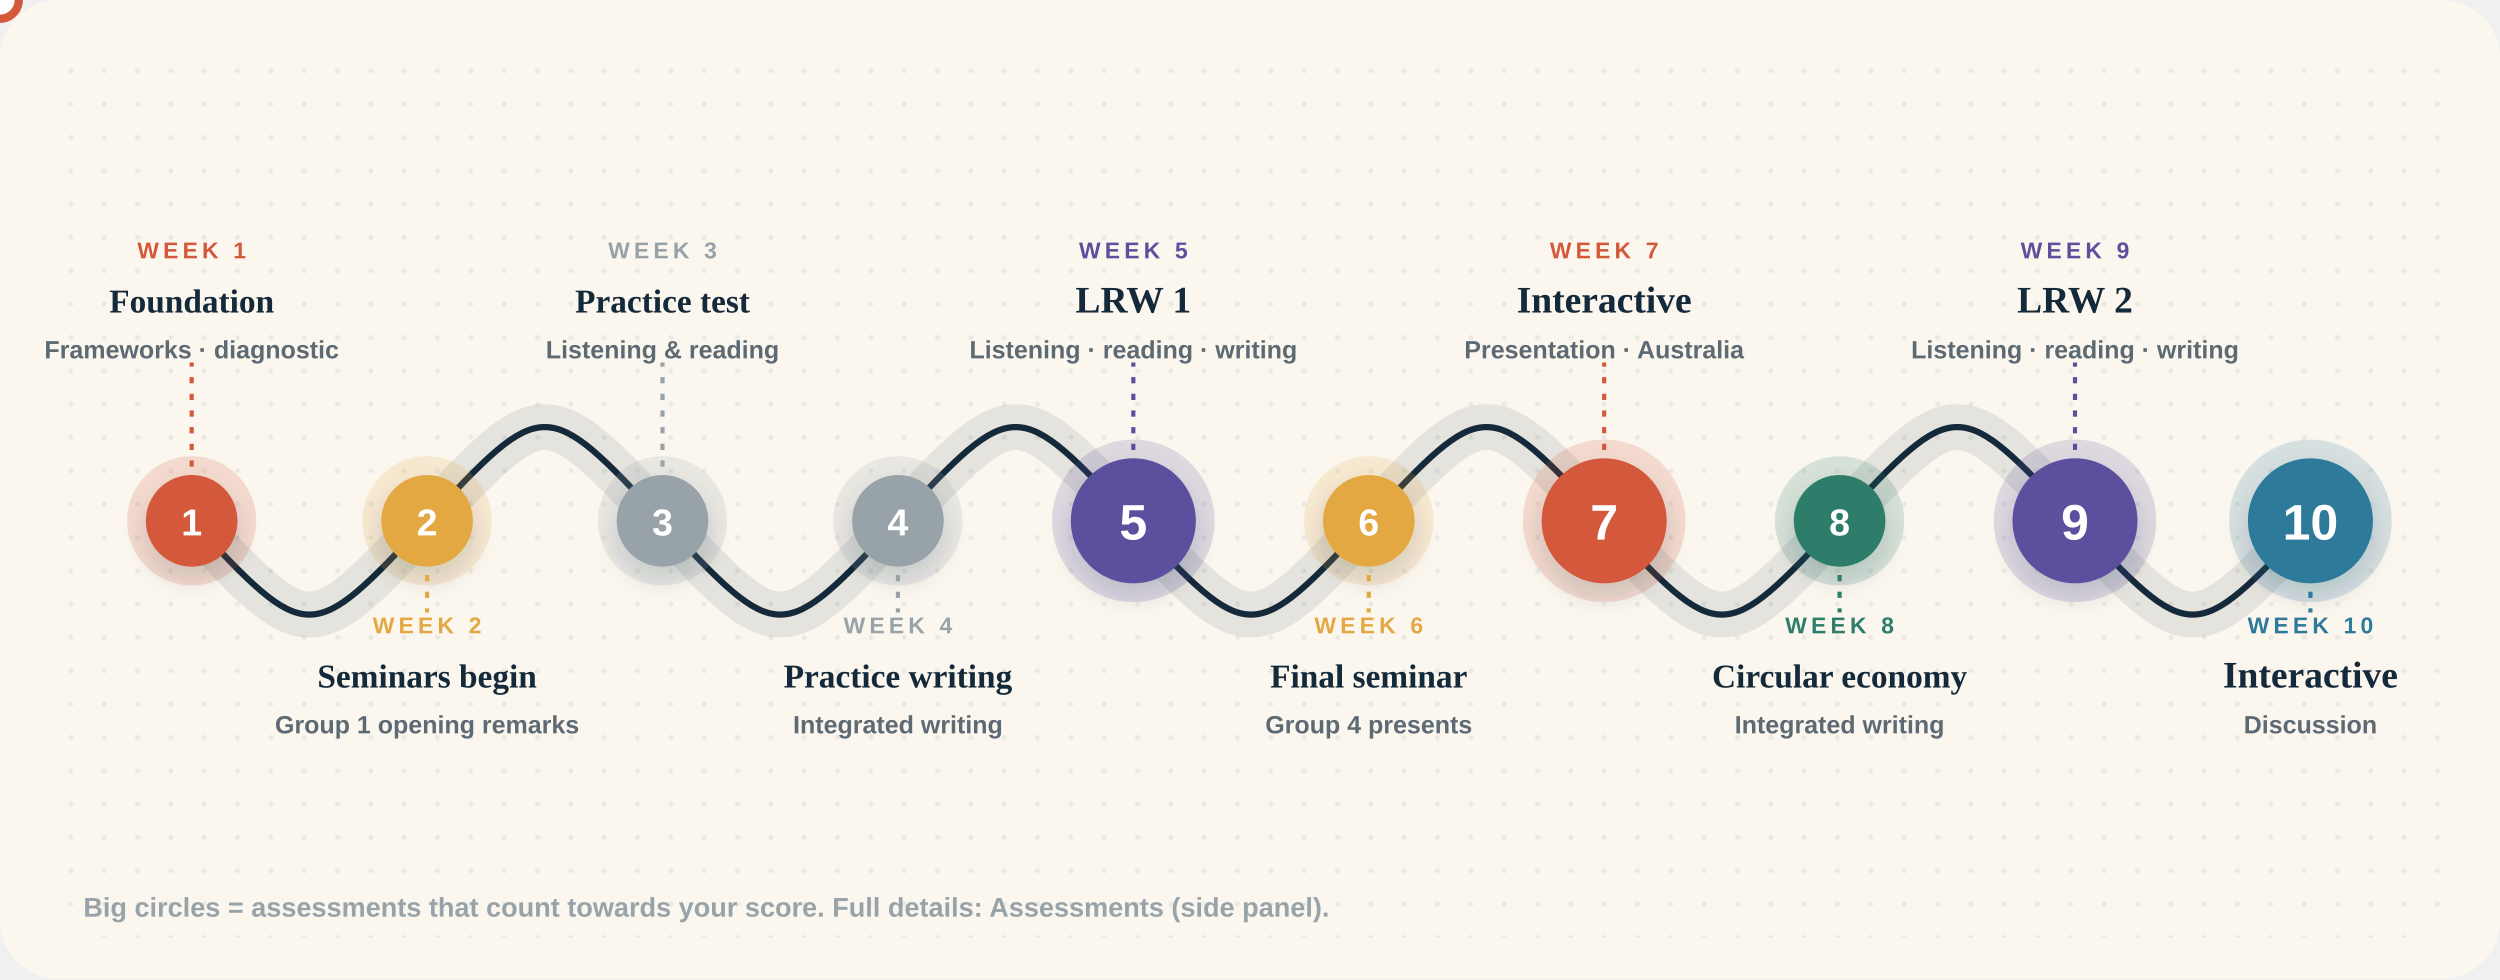
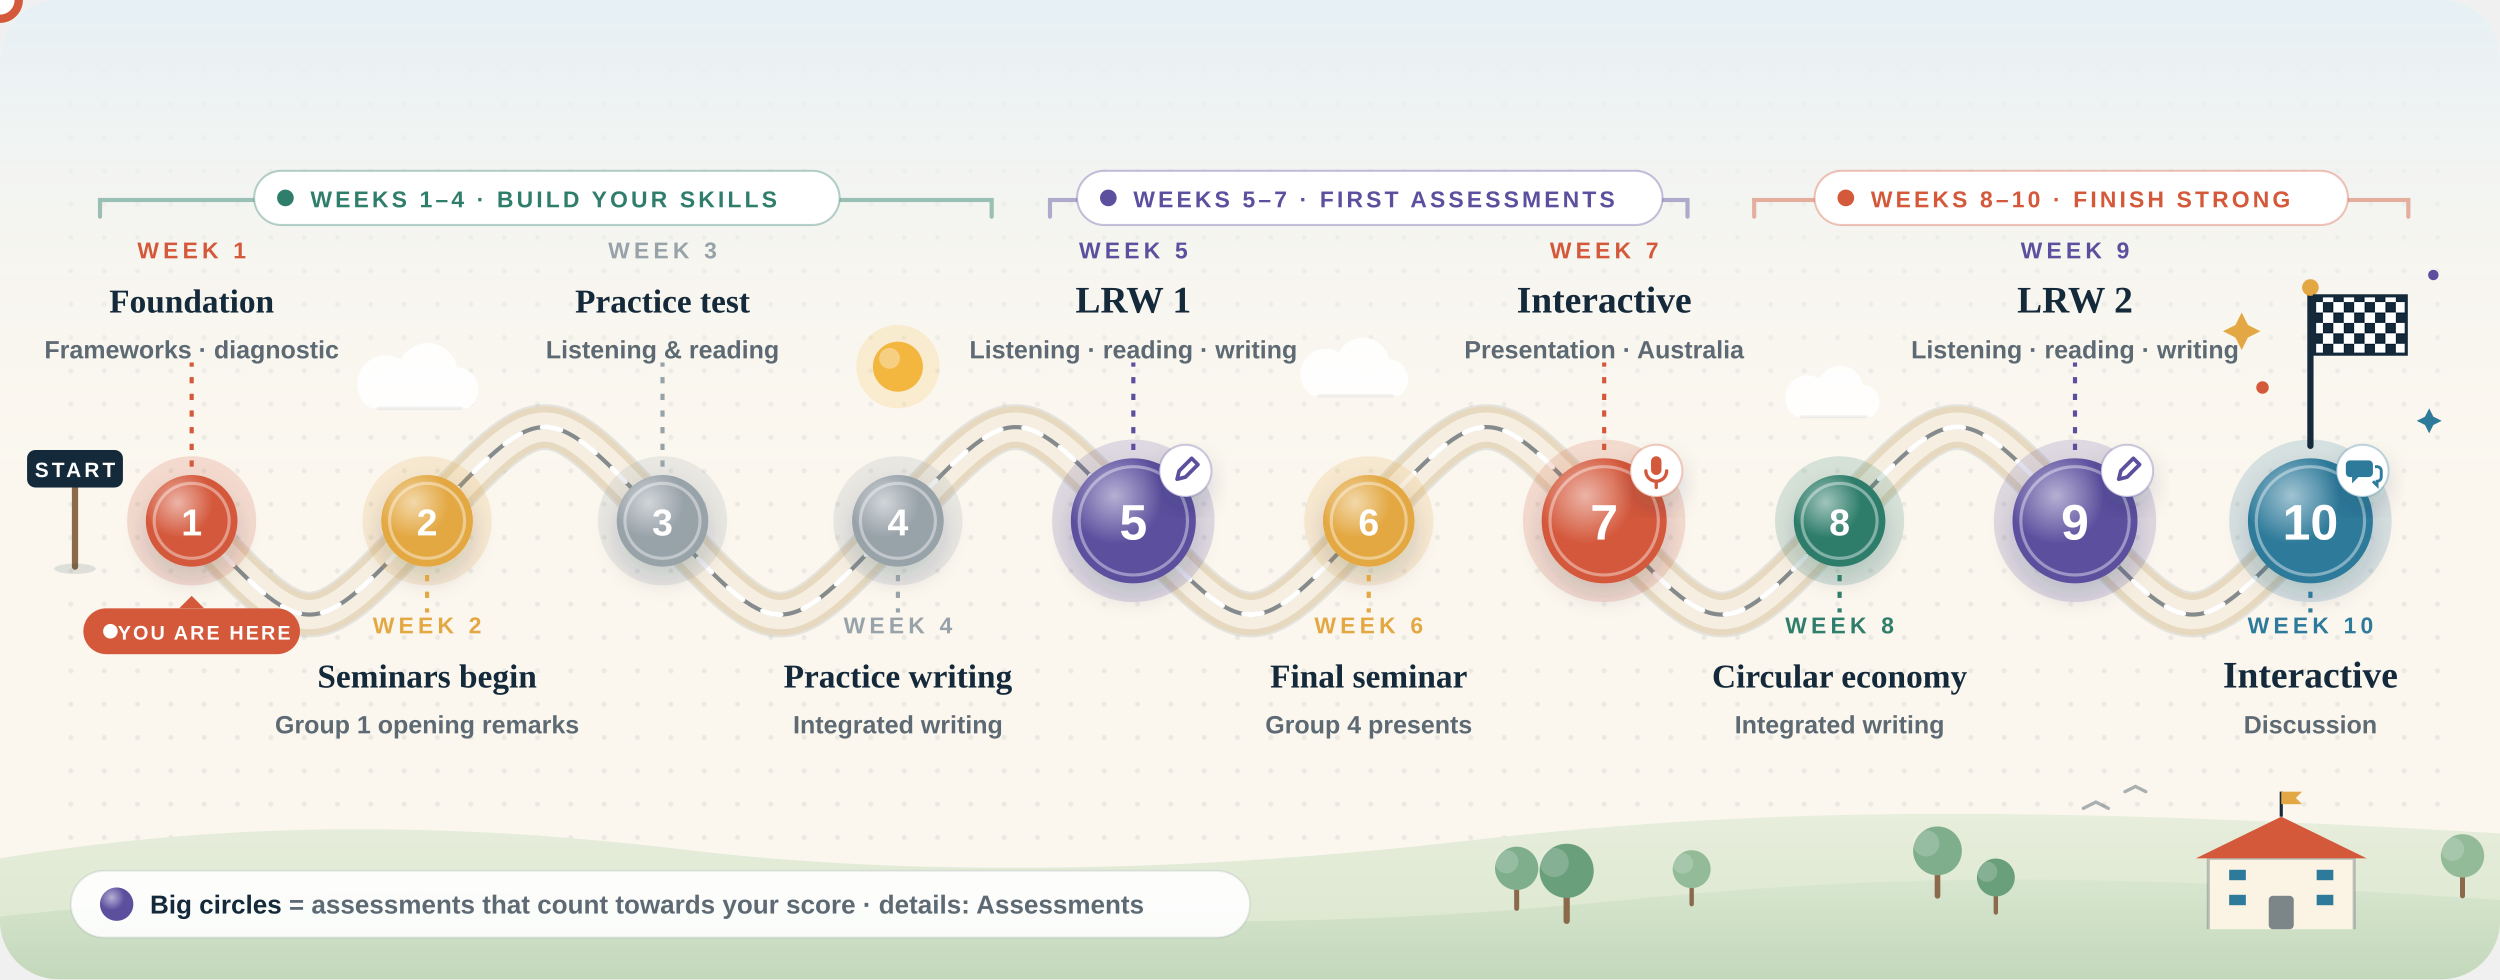
<svg xmlns="http://www.w3.org/2000/svg" viewBox="0 0 1200 470" role="img" aria-label="Your DEC10 journey: Week 1 foundation and diagnostic; Week 2 seminars begin; Week 3 listening and reading practice test; Week 4 writing practice; Week 5 LRW Assessment 1; Week 6 final seminar; Week 7 Interactive Presentation; Week 8 circular economy; Week 9 LRW Assessment 2; Week 10 Interactive Discussion.">
  <style>.rv { animation: rv .7s cubic-bezier(.2,.7,.2,1) both; } @keyframes rv { from { opacity: 0; transform: translateY(14px); } }
.road { stroke-dasharray: 2400; animation: road 2.6s ease-out both; } @keyframes road { from { stroke-dashoffset: 2400; } }
- .dot { offset-path: path('M92 250 C148 310 149 310 205 250 C261 190 262 190 318 250 C374 310 375 310 431 250 C487 190 488 190 544 250 C600 310 601 310 657 250 C713 190 714 190 770 250 C826 310 827 310 883 250 C939 190 940 190 996 250 C1052 310 1053 310 1109 250'); animation: go 9s ease-in-out infinite; } @keyframes go { 0% { offset-distance: 0%; } 80%, 100% { offset-distance: 100%; } } @media (prefers-reduced-motion: reduce) { * { animation: none !important; } .rv { opacity: 1 !important; } }</style>
+ .dot { offset-path: path('M92 250 C148 310 149 310 205 250 C261 190 262 190 318 250 C374 310 375 310 431 250 C487 190 488 190 544 250 C600 310 601 310 657 250 C713 190 714 190 770 250 C826 310 827 310 883 250 C939 190 940 190 996 250 C1052 310 1053 310 1109 250'); animation: go 9s ease-in-out infinite; } @keyframes go { 0% { offset-distance: 0%; } 80%, 100% { offset-distance: 100%; } } .cl { animation: cl 14s ease-in-out infinite alternate; } @keyframes cl { to { transform: translateX(18px); } } .fl { transform-box: fill-box; transform-origin: 0 50%; animation: fl 2.4s ease-in-out infinite; } @keyframes fl { 50% { transform: skewY(-5deg) scaleX(.94); } } .tw { animation: tw 2.2s ease-in-out infinite; } @keyframes tw { 50% { opacity: .25; } } .lane { stroke-dasharray: 9 11; animation: lane 1.6s linear infinite; } @keyframes lane { to { stroke-dashoffset: -20; } }
+ @media (prefers-reduced-motion: reduce) { * { animation: none !important; } .rv { opacity: 1 !important; } }</style>
  <defs>
    <filter id="sh" x="-30%" y="-30%" width="160%" height="170%">
      <feDropShadow dx="0" dy="6" stdDeviation="6" flood-color="#14293a" flood-opacity=".16" />
    </filter>
    <pattern id="dt" width="16" height="16" patternUnits="userSpaceOnUse">
      <circle cx="2" cy="2" r="1.2" fill="#14293a" opacity=".12" />
    </pattern>
+     <clipPath id="cardclip">
+       <rect width="1200" height="470" rx="28" />
+     </clipPath>
+     <linearGradient id="sky" x1="0" y1="0" x2="0" y2="1">
+       <stop offset="0" stop-color="#e6f0f5" />
+       <stop offset=".5" stop-color="#fbf7ef" stop-opacity="0" />
+     </linearGradient>
+     <linearGradient id="h1" x1="0" y1="0" x2="0" y2="1">
+       <stop offset="0" stop-color="#d8e6cf" />
+       <stop offset="1" stop-color="#c3d8bb" />
+     </linearGradient>
+     <linearGradient id="h2" x1="0" y1="0" x2="0" y2="1">
+       <stop offset="0" stop-color="#e7eedc" />
+       <stop offset="1" stop-color="#d9e5cc" />
+     </linearGradient>
+     <radialGradient id="gl" cx=".35" cy=".3" r=".7">
+       <stop offset="0" stop-color="#fff" stop-opacity=".55" />
+       <stop offset=".55" stop-color="#fff" stop-opacity="0" />
+     </radialGradient>
+     <pattern id="chk" width="10" height="10" patternUnits="userSpaceOnUse">
+       <rect width="10" height="10" fill="#fff" />
+       <rect width="5" height="5" fill="#14293a" />
+       <rect x="5" y="5" width="5" height="5" fill="#14293a" />
+     </pattern>
  </defs>
  <rect width="1200" height="470" rx="28" fill="#fbf7ef" />
  <rect x="20" y="20" width="1160" height="430" rx="20" fill="url(#dt)" opacity=".6" />
+   <g clip-path="url(#cardclip)">
+     <rect width="1200" height="470" fill="url(#sky)" />
+     <g class="cl" opacity=".9">
+       <g transform="translate(178 196) scale(0.9)">
+         <path d="M0 0h52a12 12 0 0 0-6-22 16 16 0 0 0-30-4A12 12 0 0 0 0 0z" fill="#fff" />
+         <path d="M4 0h44" stroke="#14293a" stroke-opacity=".06" stroke-width="2" stroke-linecap="round" />
+       </g>
+     </g>
+     <g class="cl" opacity=".9">
+       <g transform="translate(630 190) scale(0.8)">
+         <path d="M0 0h52a12 12 0 0 0-6-22 16 16 0 0 0-30-4A12 12 0 0 0 0 0z" fill="#fff" />
+         <path d="M4 0h44" stroke="#14293a" stroke-opacity=".06" stroke-width="2" stroke-linecap="round" />
+       </g>
+     </g>
+     <g class="cl" opacity=".9">
+       <g transform="translate(862 200) scale(0.7)">
+         <path d="M0 0h52a12 12 0 0 0-6-22 16 16 0 0 0-30-4A12 12 0 0 0 0 0z" fill="#fff" />
+         <path d="M4 0h44" stroke="#14293a" stroke-opacity=".06" stroke-width="2" stroke-linecap="round" />
+       </g>
+     </g>
+     <g transform="translate(431 176)">
+       <circle r="20" fill="#f6c25a" opacity=".22" />
+       <circle r="12" fill="#f3b63f" />
+       <circle cx="-4" cy="-4" r="5" fill="#fff" opacity=".35" />
+     </g>
+     <path d="M0 412 C120 392 230 396 330 408 S560 420 700 404 S960 386 1200 400 V470 H0z" fill="url(#h2)" />
+     <path d="M0 440 C140 424 260 428 400 436 S640 446 780 432 S1020 420 1200 432 V470 H0z" fill="url(#h1)" />
+     <g transform="translate(728 436) scale(0.8)">
+       <path d="M0 0v-14" stroke="#8a6a4a" stroke-width="3" stroke-linecap="round" />
+       <circle cy="-24" r="13" fill="#7fae8c" />
+       <circle cx="-6" cy="-28" r="7" fill="#fff" opacity=".18" />
+     </g>
+     <g transform="translate(752 442) scale(1)">
+       <path d="M0 0v-14" stroke="#8a6a4a" stroke-width="3" stroke-linecap="round" />
+       <circle cy="-24" r="13" fill="#6a9f7b" />
+       <circle cx="-6" cy="-28" r="7" fill="#fff" opacity=".18" />
+     </g>
+     <g transform="translate(812 434) scale(0.7)">
+       <path d="M0 0v-14" stroke="#8a6a4a" stroke-width="3" stroke-linecap="round" />
+       <circle cy="-24" r="13" fill="#93bb98" />
+       <circle cx="-6" cy="-28" r="7" fill="#fff" opacity=".18" />
+     </g>
+     <g transform="translate(930 430) scale(0.9)">
+       <path d="M0 0v-14" stroke="#8a6a4a" stroke-width="3" stroke-linecap="round" />
+       <circle cy="-24" r="13" fill="#7fae8c" />
+       <circle cx="-6" cy="-28" r="7" fill="#fff" opacity=".18" />
+     </g>
+     <g transform="translate(958 438) scale(0.7)">
+       <path d="M0 0v-14" stroke="#8a6a4a" stroke-width="3" stroke-linecap="round" />
+       <circle cy="-24" r="13" fill="#6a9f7b" />
+       <circle cx="-6" cy="-28" r="7" fill="#fff" opacity=".18" />
+     </g>
+     <g transform="translate(1182 430) scale(0.8)">
+       <path d="M0 0v-14" stroke="#8a6a4a" stroke-width="3" stroke-linecap="round" />
+       <circle cy="-24" r="13" fill="#93bb98" />
+       <circle cx="-6" cy="-28" r="7" fill="#fff" opacity=".18" />
+     </g>
+     <g transform="translate(1060 446)">
+       <path d="M0 0V-34h70V0" fill="#fbf3e4" stroke="#14293a" stroke-opacity=".25" stroke-width="1.5" />
+       <path d="M-6 -34 35 -54 76 -34z" fill="#d4583a" />
+       <rect x="29" y="-16" width="12" height="16" rx="2" fill="#14293a" opacity=".55" />
+       <path d="M10 -26h8M52 -26h8M10 -14h8M52 -14h8" stroke="#2d7a9a" stroke-width="5" />
+       <path d="M35 -54v-12" stroke="#14293a" stroke-width="1.5" />
+       <path d="M35 -66h10l-3 3 3 3H35" fill="#e3a843" />
+     </g>
+     <path d="M1000 388l6 -3 6 3M1020 380l5 -2.5 5 2.5" stroke="#14293a" stroke-opacity=".35" stroke-width="1.6" fill="none" stroke-linecap="round" />
+   </g>
  <path d="M92 250 C148 310 149 310 205 250 C261 190 262 190 318 250 C374 310 375 310 431 250 C487 190 488 190 544 250 C600 310 601 310 657 250 C713 190 714 190 770 250 C826 310 827 310 883 250 C939 190 940 190 996 250 C1052 310 1053 310 1109 250" stroke="#14293a" stroke-opacity=".1" stroke-width="22" stroke-linecap="round" fill="none" />
-   <path class="road" d="M92 250 C148 310 149 310 205 250 C261 190 262 190 318 250 C374 310 375 310 431 250 C487 190 488 190 544 250 C600 310 601 310 657 250 C713 190 714 190 770 250 C826 310 827 310 883 250 C939 190 940 190 996 250 C1052 310 1053 310 1109 250" stroke="#14293a" stroke-width="3" stroke-linecap="round" fill="none" stroke-dasharray="2400" />
+   <g class="rv" style="animation-delay:.1s">
+     <path d="M48 104V96H476V104" stroke="#2f7d6b" stroke-opacity=".45" stroke-width="2" fill="none" stroke-linecap="round" />
+     <rect x="122" y="82" width="281" height="26" rx="13" fill="#fff" stroke="#2f7d6b" stroke-opacity=".35" />
+     <circle cx="137" cy="95" r="4" fill="#2f7d6b" />
+     <text x="149" y="99.5" font-family="'Helvetica Neue', Arial, sans-serif" font-weight="800" font-size="11" letter-spacing="1.5" fill="#2f7d6b">WEEKS 1–4 · BUILD YOUR SKILLS</text>
+   </g>
+   <g class="rv" style="animation-delay:.1s">
+     <path d="M504 104V96H810V104" stroke="#5b4f9e" stroke-opacity=".45" stroke-width="2" fill="none" stroke-linecap="round" />
+     <rect x="517" y="82" width="281" height="26" rx="13" fill="#fff" stroke="#5b4f9e" stroke-opacity=".35" />
+     <circle cx="532" cy="95" r="4" fill="#5b4f9e" />
+     <text x="544" y="99.5" font-family="'Helvetica Neue', Arial, sans-serif" font-weight="800" font-size="11" letter-spacing="1.5" fill="#5b4f9e">WEEKS 5–7 · FIRST ASSESSMENTS</text>
+   </g>
+   <g class="rv" style="animation-delay:.1s">
+     <path d="M842 104V96H1156V104" stroke="#d4583a" stroke-opacity=".45" stroke-width="2" fill="none" stroke-linecap="round" />
+     <rect x="871" y="82" width="256" height="26" rx="13" fill="#fff" stroke="#d4583a" stroke-opacity=".35" />
+     <circle cx="886" cy="95" r="4" fill="#d4583a" />
+     <text x="898" y="99.5" font-family="'Helvetica Neue', Arial, sans-serif" font-weight="800" font-size="11" letter-spacing="1.5" fill="#d4583a">WEEKS 8–10 · FINISH STRONG</text>
+   </g>
+   <path d="M92 250 C148 310 149 310 205 250 C261 190 262 190 318 250 C374 310 375 310 431 250 C487 190 488 190 544 250 C600 310 601 310 657 250 C713 190 714 190 770 250 C826 310 827 310 883 250 C939 190 940 190 996 250 C1052 310 1053 310 1109 250" stroke="#e6d9c0" stroke-width="20" stroke-linecap="round" fill="none" />
+   <path d="M92 250 C148 310 149 310 205 250 C261 190 262 190 318 250 C374 310 375 310 431 250 C487 190 488 190 544 250 C600 310 601 310 657 250 C713 190 714 190 770 250 C826 310 827 310 883 250 C939 190 940 190 996 250 C1052 310 1053 310 1109 250" stroke="#f6efe1" stroke-width="14" stroke-linecap="round" fill="none" />
+   <path class="road" d="M92 250 C148 310 149 310 205 250 C261 190 262 190 318 250 C374 310 375 310 431 250 C487 190 488 190 544 250 C600 310 601 310 657 250 C713 190 714 190 770 250 C826 310 827 310 883 250 C939 190 940 190 996 250 C1052 310 1053 310 1109 250" stroke="#14293a" stroke-opacity=".5" stroke-width="2" stroke-linecap="round" fill="none" stroke-dasharray="2400" />
+   <path class="lane" d="M92 250 C148 310 149 310 205 250 C261 190 262 190 318 250 C374 310 375 310 431 250 C487 190 488 190 544 250 C600 310 601 310 657 250 C713 190 714 190 770 250 C826 310 827 310 883 250 C939 190 940 190 996 250 C1052 310 1053 310 1109 250" stroke="#fff" stroke-width="2.4" stroke-linecap="round" fill="none" />
  <g class="rv" style="animation-delay:0.25s">
    <circle cx="92" cy="250" r="31" fill="#d4583a" opacity=".18" />
    <circle cx="92" cy="250" r="22" fill="#d4583a" filter="url(#sh)" />
+     <circle cx="92" cy="250" r="22" fill="url(#gl)" />
+     <circle cx="92" cy="250" r="18" fill="none" stroke="#fff" stroke-opacity=".4" stroke-width="1.5" />
    <text x="92" y="257" text-anchor="middle" font-family="'Helvetica Neue', Arial, sans-serif" font-weight="800" font-size="18" fill="#fff">1</text>
    <path d="M92 224V174" stroke="#d4583a" stroke-width="2" stroke-dasharray="3 5" />
    <text x="92" y="150" text-anchor="middle" font-family="Georgia, 'Times New Roman', serif" font-weight="700" font-size="16" fill="#14293a">Foundation</text>
    <text x="92" y="172" text-anchor="middle" font-family="'Helvetica Neue', Arial, sans-serif" font-weight="600" font-size="12" fill="#5d6a74">Frameworks · diagnostic</text>
    <text x="92" y="124" text-anchor="middle" font-family="'Helvetica Neue', Arial, sans-serif" font-weight="800" font-size="11" letter-spacing="2" fill="#d4583a">WEEK 1</text>
  </g>
  <g class="rv" style="animation-delay:0.43s">
    <circle cx="205" cy="250" r="31" fill="#e3a843" opacity=".18" />
    <circle cx="205" cy="250" r="22" fill="#e3a843" filter="url(#sh)" />
+     <circle cx="205" cy="250" r="22" fill="url(#gl)" />
+     <circle cx="205" cy="250" r="18" fill="none" stroke="#fff" stroke-opacity=".4" stroke-width="1.5" />
    <text x="205" y="257" text-anchor="middle" font-family="'Helvetica Neue', Arial, sans-serif" font-weight="800" font-size="18" fill="#fff">2</text>
    <path d="M205 276V294" stroke="#e3a843" stroke-width="2" stroke-dasharray="3 5" />
    <text x="205" y="330" text-anchor="middle" font-family="Georgia, 'Times New Roman', serif" font-weight="700" font-size="16" fill="#14293a">Seminars begin</text>
    <text x="205" y="352" text-anchor="middle" font-family="'Helvetica Neue', Arial, sans-serif" font-weight="600" font-size="12" fill="#5d6a74">Group 1 opening remarks</text>
    <text x="205" y="304" text-anchor="middle" font-family="'Helvetica Neue', Arial, sans-serif" font-weight="800" font-size="11" letter-spacing="2" fill="#e3a843">WEEK 2</text>
  </g>
  <g class="rv" style="animation-delay:0.61s">
    <circle cx="318" cy="250" r="31" fill="#98a2a9" opacity=".18" />
    <circle cx="318" cy="250" r="22" fill="#98a2a9" filter="url(#sh)" />
+     <circle cx="318" cy="250" r="22" fill="url(#gl)" />
+     <circle cx="318" cy="250" r="18" fill="none" stroke="#fff" stroke-opacity=".4" stroke-width="1.5" />
    <text x="318" y="257" text-anchor="middle" font-family="'Helvetica Neue', Arial, sans-serif" font-weight="800" font-size="18" fill="#fff">3</text>
    <path d="M318 224V174" stroke="#98a2a9" stroke-width="2" stroke-dasharray="3 5" />
    <text x="318" y="150" text-anchor="middle" font-family="Georgia, 'Times New Roman', serif" font-weight="700" font-size="16" fill="#14293a">Practice test</text>
    <text x="318" y="172" text-anchor="middle" font-family="'Helvetica Neue', Arial, sans-serif" font-weight="600" font-size="12" fill="#5d6a74">Listening &amp; reading</text>
    <text x="318" y="124" text-anchor="middle" font-family="'Helvetica Neue', Arial, sans-serif" font-weight="800" font-size="11" letter-spacing="2" fill="#98a2a9">WEEK 3</text>
  </g>
  <g class="rv" style="animation-delay:0.79s">
    <circle cx="431" cy="250" r="31" fill="#98a2a9" opacity=".18" />
    <circle cx="431" cy="250" r="22" fill="#98a2a9" filter="url(#sh)" />
+     <circle cx="431" cy="250" r="22" fill="url(#gl)" />
+     <circle cx="431" cy="250" r="18" fill="none" stroke="#fff" stroke-opacity=".4" stroke-width="1.5" />
    <text x="431" y="257" text-anchor="middle" font-family="'Helvetica Neue', Arial, sans-serif" font-weight="800" font-size="18" fill="#fff">4</text>
    <path d="M431 276V294" stroke="#98a2a9" stroke-width="2" stroke-dasharray="3 5" />
    <text x="431" y="330" text-anchor="middle" font-family="Georgia, 'Times New Roman', serif" font-weight="700" font-size="16" fill="#14293a">Practice writing</text>
    <text x="431" y="352" text-anchor="middle" font-family="'Helvetica Neue', Arial, sans-serif" font-weight="600" font-size="12" fill="#5d6a74">Integrated writing</text>
    <text x="431" y="304" text-anchor="middle" font-family="'Helvetica Neue', Arial, sans-serif" font-weight="800" font-size="11" letter-spacing="2" fill="#98a2a9">WEEK 4</text>
  </g>
  <g class="rv" style="animation-delay:0.97s">
    <circle cx="544" cy="250" r="39" fill="#5b4f9e" opacity=".18" />
    <circle cx="544" cy="250" r="30" fill="#5b4f9e" filter="url(#sh)" />
+     <circle cx="544" cy="250" r="30" fill="url(#gl)" />
+     <circle cx="544" cy="250" r="26" fill="none" stroke="#fff" stroke-opacity=".4" stroke-width="1.5" />
    <text x="544" y="259" text-anchor="middle" font-family="'Helvetica Neue', Arial, sans-serif" font-weight="800" font-size="24" fill="#fff">5</text>
    <path d="M544 216V174" stroke="#5b4f9e" stroke-width="2" stroke-dasharray="3 5" />
    <text x="544" y="150" text-anchor="middle" font-family="Georgia, 'Times New Roman', serif" font-weight="700" font-size="18" fill="#14293a">LRW 1</text>
    <text x="544" y="172" text-anchor="middle" font-family="'Helvetica Neue', Arial, sans-serif" font-weight="600" font-size="12" fill="#5d6a74">Listening · reading · writing</text>
    <text x="544" y="124" text-anchor="middle" font-family="'Helvetica Neue', Arial, sans-serif" font-weight="800" font-size="11" letter-spacing="2" fill="#5b4f9e">WEEK 5</text>
  </g>
  <g class="rv" style="animation-delay:1.15s">
    <circle cx="657" cy="250" r="31" fill="#e3a843" opacity=".18" />
    <circle cx="657" cy="250" r="22" fill="#e3a843" filter="url(#sh)" />
+     <circle cx="657" cy="250" r="22" fill="url(#gl)" />
+     <circle cx="657" cy="250" r="18" fill="none" stroke="#fff" stroke-opacity=".4" stroke-width="1.5" />
    <text x="657" y="257" text-anchor="middle" font-family="'Helvetica Neue', Arial, sans-serif" font-weight="800" font-size="18" fill="#fff">6</text>
    <path d="M657 276V294" stroke="#e3a843" stroke-width="2" stroke-dasharray="3 5" />
    <text x="657" y="330" text-anchor="middle" font-family="Georgia, 'Times New Roman', serif" font-weight="700" font-size="16" fill="#14293a">Final seminar</text>
    <text x="657" y="352" text-anchor="middle" font-family="'Helvetica Neue', Arial, sans-serif" font-weight="600" font-size="12" fill="#5d6a74">Group 4 presents</text>
    <text x="657" y="304" text-anchor="middle" font-family="'Helvetica Neue', Arial, sans-serif" font-weight="800" font-size="11" letter-spacing="2" fill="#e3a843">WEEK 6</text>
  </g>
  <g class="rv" style="animation-delay:1.33s">
    <circle cx="770" cy="250" r="39" fill="#d4583a" opacity=".18" />
    <circle cx="770" cy="250" r="30" fill="#d4583a" filter="url(#sh)" />
+     <circle cx="770" cy="250" r="30" fill="url(#gl)" />
+     <circle cx="770" cy="250" r="26" fill="none" stroke="#fff" stroke-opacity=".4" stroke-width="1.5" />
    <text x="770" y="259" text-anchor="middle" font-family="'Helvetica Neue', Arial, sans-serif" font-weight="800" font-size="24" fill="#fff">7</text>
    <path d="M770 216V174" stroke="#d4583a" stroke-width="2" stroke-dasharray="3 5" />
    <text x="770" y="150" text-anchor="middle" font-family="Georgia, 'Times New Roman', serif" font-weight="700" font-size="18" fill="#14293a">Interactive</text>
    <text x="770" y="172" text-anchor="middle" font-family="'Helvetica Neue', Arial, sans-serif" font-weight="600" font-size="12" fill="#5d6a74">Presentation · Australia</text>
    <text x="770" y="124" text-anchor="middle" font-family="'Helvetica Neue', Arial, sans-serif" font-weight="800" font-size="11" letter-spacing="2" fill="#d4583a">WEEK 7</text>
  </g>
  <g class="rv" style="animation-delay:1.51s">
    <circle cx="883" cy="250" r="31" fill="#2f7d6b" opacity=".18" />
    <circle cx="883" cy="250" r="22" fill="#2f7d6b" filter="url(#sh)" />
+     <circle cx="883" cy="250" r="22" fill="url(#gl)" />
+     <circle cx="883" cy="250" r="18" fill="none" stroke="#fff" stroke-opacity=".4" stroke-width="1.5" />
    <text x="883" y="257" text-anchor="middle" font-family="'Helvetica Neue', Arial, sans-serif" font-weight="800" font-size="18" fill="#fff">8</text>
    <path d="M883 276V294" stroke="#2f7d6b" stroke-width="2" stroke-dasharray="3 5" />
    <text x="883" y="330" text-anchor="middle" font-family="Georgia, 'Times New Roman', serif" font-weight="700" font-size="16" fill="#14293a">Circular economy</text>
    <text x="883" y="352" text-anchor="middle" font-family="'Helvetica Neue', Arial, sans-serif" font-weight="600" font-size="12" fill="#5d6a74">Integrated writing</text>
    <text x="883" y="304" text-anchor="middle" font-family="'Helvetica Neue', Arial, sans-serif" font-weight="800" font-size="11" letter-spacing="2" fill="#2f7d6b">WEEK 8</text>
  </g>
  <g class="rv" style="animation-delay:1.69s">
    <circle cx="996" cy="250" r="39" fill="#5b4f9e" opacity=".18" />
    <circle cx="996" cy="250" r="30" fill="#5b4f9e" filter="url(#sh)" />
+     <circle cx="996" cy="250" r="30" fill="url(#gl)" />
+     <circle cx="996" cy="250" r="26" fill="none" stroke="#fff" stroke-opacity=".4" stroke-width="1.5" />
    <text x="996" y="259" text-anchor="middle" font-family="'Helvetica Neue', Arial, sans-serif" font-weight="800" font-size="24" fill="#fff">9</text>
    <path d="M996 216V174" stroke="#5b4f9e" stroke-width="2" stroke-dasharray="3 5" />
    <text x="996" y="150" text-anchor="middle" font-family="Georgia, 'Times New Roman', serif" font-weight="700" font-size="18" fill="#14293a">LRW 2</text>
    <text x="996" y="172" text-anchor="middle" font-family="'Helvetica Neue', Arial, sans-serif" font-weight="600" font-size="12" fill="#5d6a74">Listening · reading · writing</text>
    <text x="996" y="124" text-anchor="middle" font-family="'Helvetica Neue', Arial, sans-serif" font-weight="800" font-size="11" letter-spacing="2" fill="#5b4f9e">WEEK 9</text>
  </g>
  <g class="rv" style="animation-delay:1.87s">
    <circle cx="1109" cy="250" r="39" fill="#2d7a9a" opacity=".18" />
    <circle cx="1109" cy="250" r="30" fill="#2d7a9a" filter="url(#sh)" />
+     <circle cx="1109" cy="250" r="30" fill="url(#gl)" />
+     <circle cx="1109" cy="250" r="26" fill="none" stroke="#fff" stroke-opacity=".4" stroke-width="1.5" />
    <text x="1109" y="259" text-anchor="middle" font-family="'Helvetica Neue', Arial, sans-serif" font-weight="800" font-size="24" fill="#fff">10</text>
    <path d="M1109 284V294" stroke="#2d7a9a" stroke-width="2" stroke-dasharray="3 5" />
    <text x="1109" y="330" text-anchor="middle" font-family="Georgia, 'Times New Roman', serif" font-weight="700" font-size="18" fill="#14293a">Interactive</text>
    <text x="1109" y="352" text-anchor="middle" font-family="'Helvetica Neue', Arial, sans-serif" font-weight="600" font-size="12" fill="#5d6a74">Discussion</text>
    <text x="1109" y="304" text-anchor="middle" font-family="'Helvetica Neue', Arial, sans-serif" font-weight="800" font-size="11" letter-spacing="2" fill="#2d7a9a">WEEK 10</text>
  </g>
+   <g class="rv" style="animation-delay:2s" transform="translate(569 226)">
+     <circle r="12.5" fill="#fff" filter="url(#sh)" />
+     <circle r="12.5" fill="none" stroke="#5b4f9e" stroke-opacity=".3" />
+     <path d="M-4 4l1-4 6-6 3 3-6 6z" fill="none" stroke="#5b4f9e" stroke-width="1.8" stroke-linejoin="round" />
+   </g>
+   <g class="rv" style="animation-delay:2s" transform="translate(795 226)">
+     <circle r="12.5" fill="#fff" filter="url(#sh)" />
+     <circle r="12.5" fill="none" stroke="#d4583a" stroke-opacity=".3" />
+     <rect x="-2.5" y="-7" width="5" height="9" rx="2.5" fill="#d4583a" />
+     <path d="M-5 0a5 5 0 0 0 10 0M0 5v3" fill="none" stroke="#d4583a" stroke-width="1.6" stroke-linecap="round" />
+   </g>
+   <g class="rv" style="animation-delay:2s" transform="translate(1021 226)">
+     <circle r="12.5" fill="#fff" filter="url(#sh)" />
+     <circle r="12.5" fill="none" stroke="#5b4f9e" stroke-opacity=".3" />
+     <path d="M-4 4l1-4 6-6 3 3-6 6z" fill="none" stroke="#5b4f9e" stroke-width="1.8" stroke-linejoin="round" />
+   </g>
+   <g class="rv" style="animation-delay:2s" transform="translate(1134 226)">
+     <circle r="12.5" fill="#fff" filter="url(#sh)" />
+     <circle r="12.5" fill="none" stroke="#2d7a9a" stroke-opacity=".3" />
+     <path d="M-6 -5h9a2 2 0 0 1 2 2v4a2 2 0 0 1-2 2h-5l-3 3v-3h-1a2 2 0 0 1-2-2v-4a2 2 0 0 1 2-2z" fill="#2d7a9a" />
+     <path d="M6 -2h1a2 2 0 0 1 2 2v3a2 2 0 0 1-2 2v2l-2-2" fill="none" stroke="#2d7a9a" stroke-width="1.4" />
+   </g>
+   <g class="rv" style="animation-delay:.2s">
+     <path d="M36 272V232" stroke="#8a6a4a" stroke-width="3" stroke-linecap="round" />
+     <rect x="13" y="216" width="46" height="18" rx="4" fill="#14293a" />
+     <text x="36" y="229" text-anchor="middle" font-family="'Helvetica Neue', Arial, sans-serif" font-weight="800" font-size="10" letter-spacing="1.5" fill="#fff">START</text>
+     <ellipse cx="36" cy="273" rx="10" ry="2.5" fill="#14293a" opacity=".12" />
+   </g>
+   <g class="rv" style="animation-delay:2.1s">
+     <rect x="40" y="292" width="104" height="22" rx="11" fill="#d4583a" />
+     <path d="M86 292l6-6 6 6z" fill="#d4583a" />
+     <circle cx="53" cy="303" r="3.5" fill="#fff">
+       <animate attributeName="opacity" values="1;.3;1" dur="1.6s" repeatCount="indefinite" />
+     </circle>
+     <text x="98" y="307" text-anchor="middle" font-family="'Helvetica Neue', Arial, sans-serif" font-weight="800" font-size="9.5" letter-spacing="1" fill="#fff">YOU ARE HERE</text>
+   </g>
+   <g class="rv" style="animation-delay:2.2s">
+     <path d="M1109 214V140" stroke="#14293a" stroke-width="3" stroke-linecap="round" />
+     <circle cx="1109" cy="138" r="4" fill="#e3a843" />
+     <path class="fl" d="M1111 142h44v28h-44z" fill="url(#chk)" stroke="#14293a" stroke-width="1.5" />
+     <g class="tw">
+       <path d="M1076 150l3 6 6 3-6 3-3 6-3-6-6-3 6-3z" fill="#e3a843" />
+     </g>
+     <g class="tw" style="animation-delay:.8s">
+       <path d="M1166 196l2 4 4 2-4 2-2 4-2-4-4-2 4-2z" fill="#2d7a9a" />
+     </g>
+     <circle class="tw" style="animation-delay:.4s" cx="1086" cy="186" r="3" fill="#d4583a" />
+     <circle class="tw" style="animation-delay:1.2s" cx="1168" cy="132" r="2.5" fill="#5b4f9e" />
+   </g>
  <circle class="dot" r="9" fill="#fff" stroke="#d4583a" stroke-width="4" />
-   <text x="40" y="440" font-family="'Helvetica Neue', Arial, sans-serif" font-weight="700" font-size="13" fill="#98a2a9">Big circles = assessments that count towards your score. Full details: Assessments (side panel).</text>
+   <g>
+     <rect x="34" y="418" width="566" height="32" rx="16" fill="#fff" fill-opacity=".92" stroke="#14293a" stroke-opacity=".08" />
+     <circle cx="56" cy="434" r="8" fill="#5b4f9e" />
+     <circle cx="56" cy="434" r="8" fill="url(#gl)" />
+     <text x="72" y="438.5" font-family="'Helvetica Neue', Arial, sans-serif" font-weight="700" font-size="12.5" fill="#5d6a74">
+       <tspan fill="#14293a">Big circles</tspan> = assessments that count towards your score · details: Assessments</text>
+   </g>
</svg>
